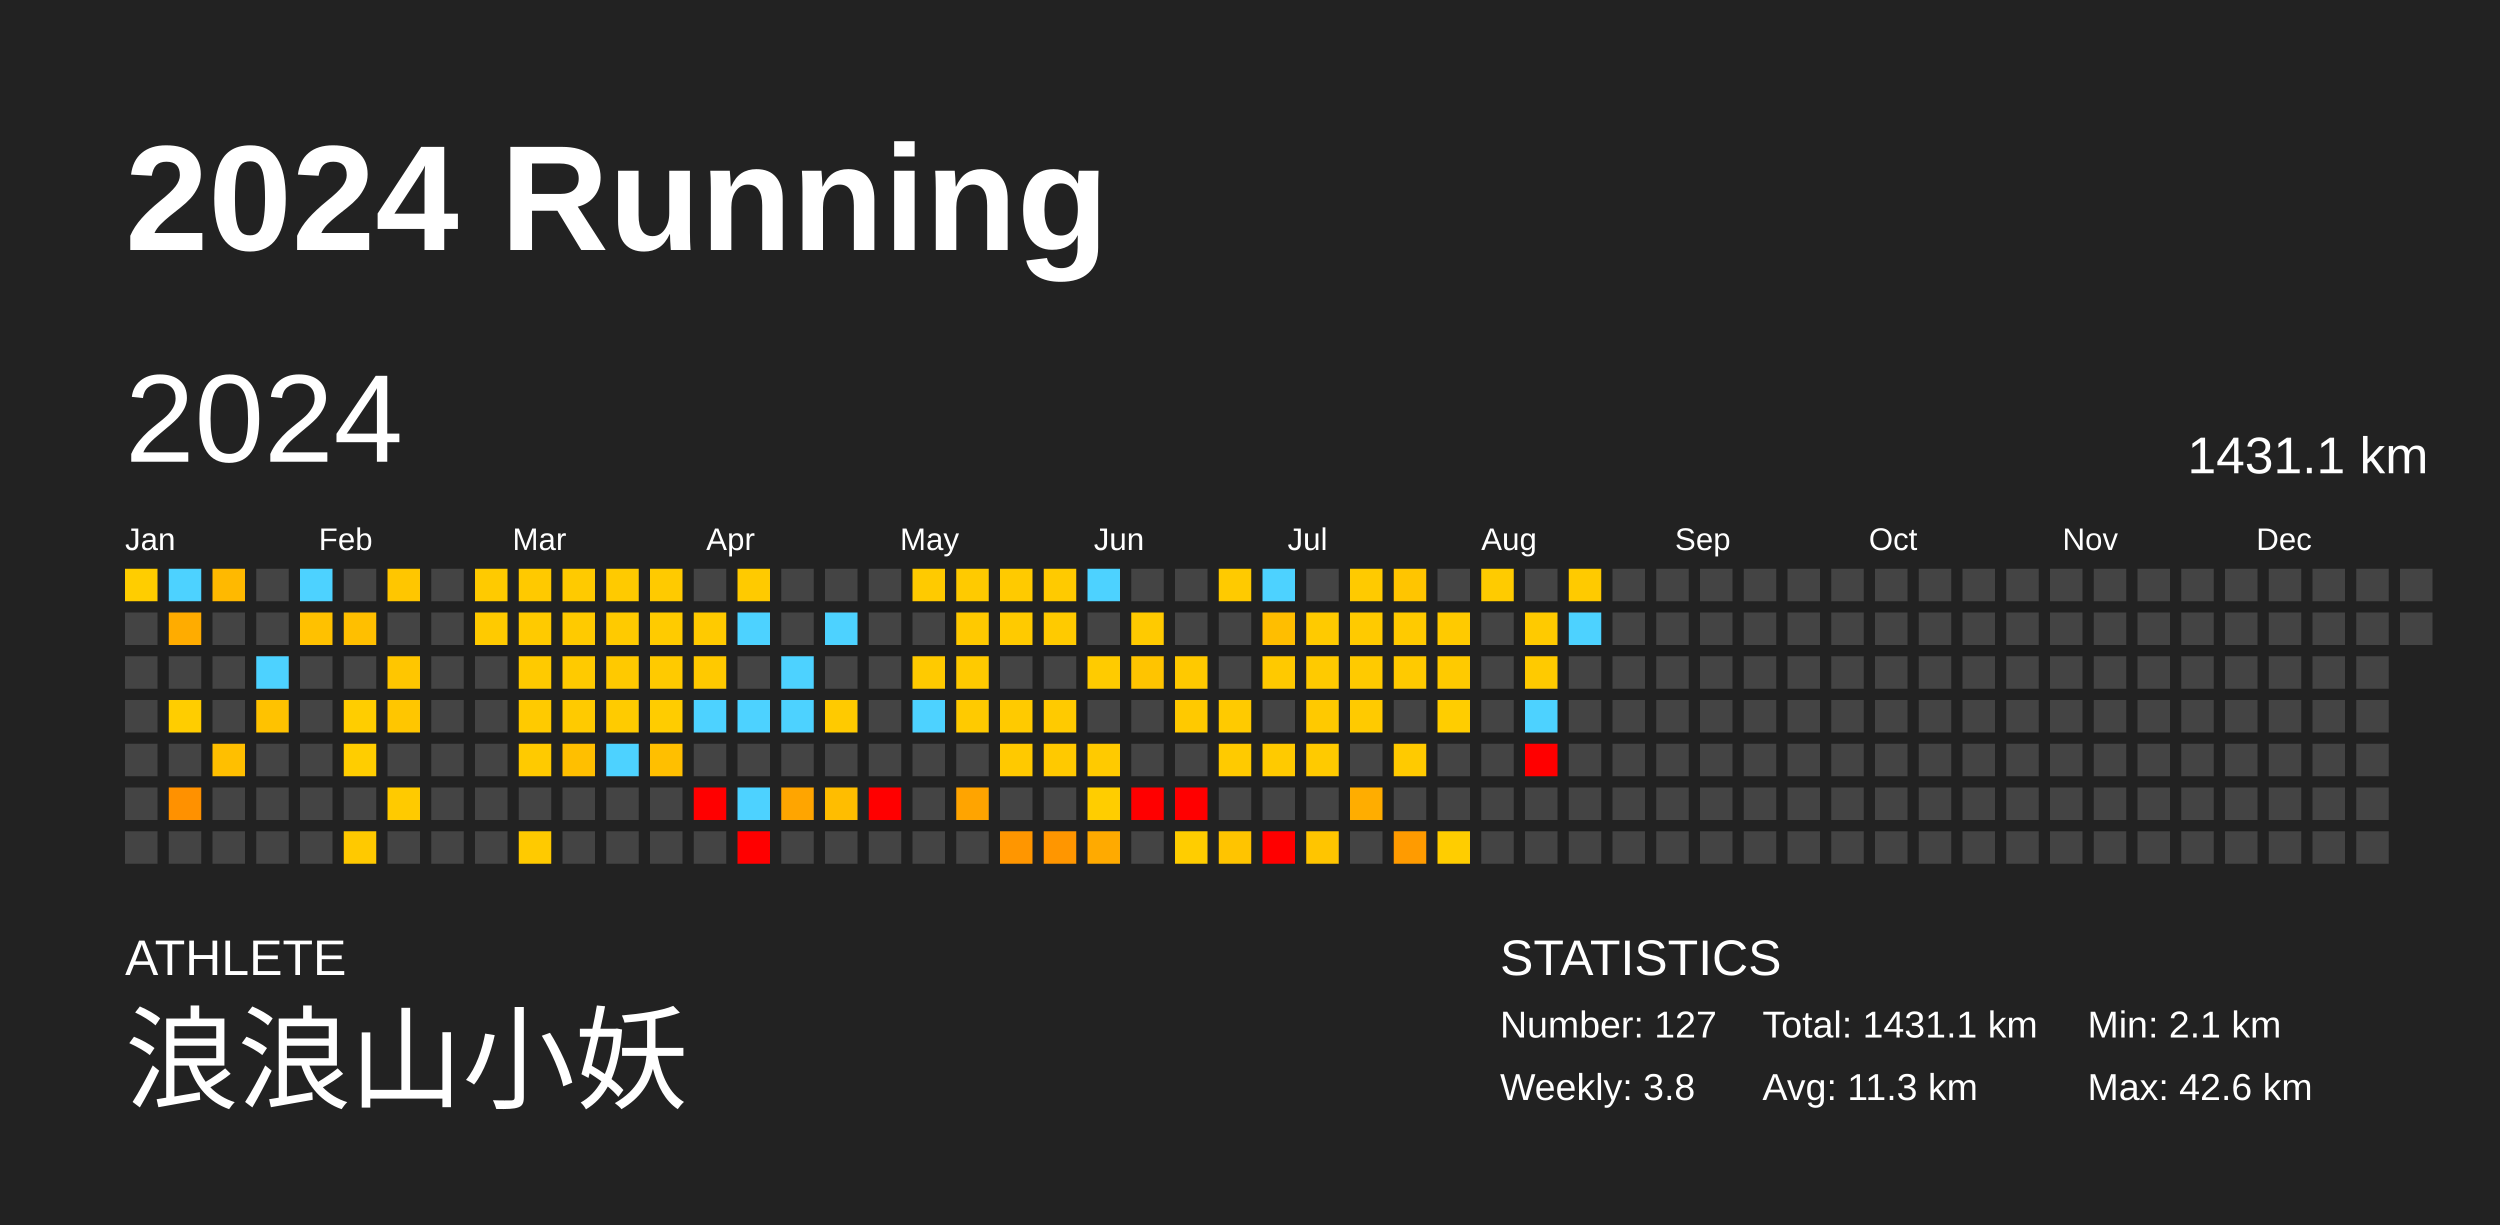
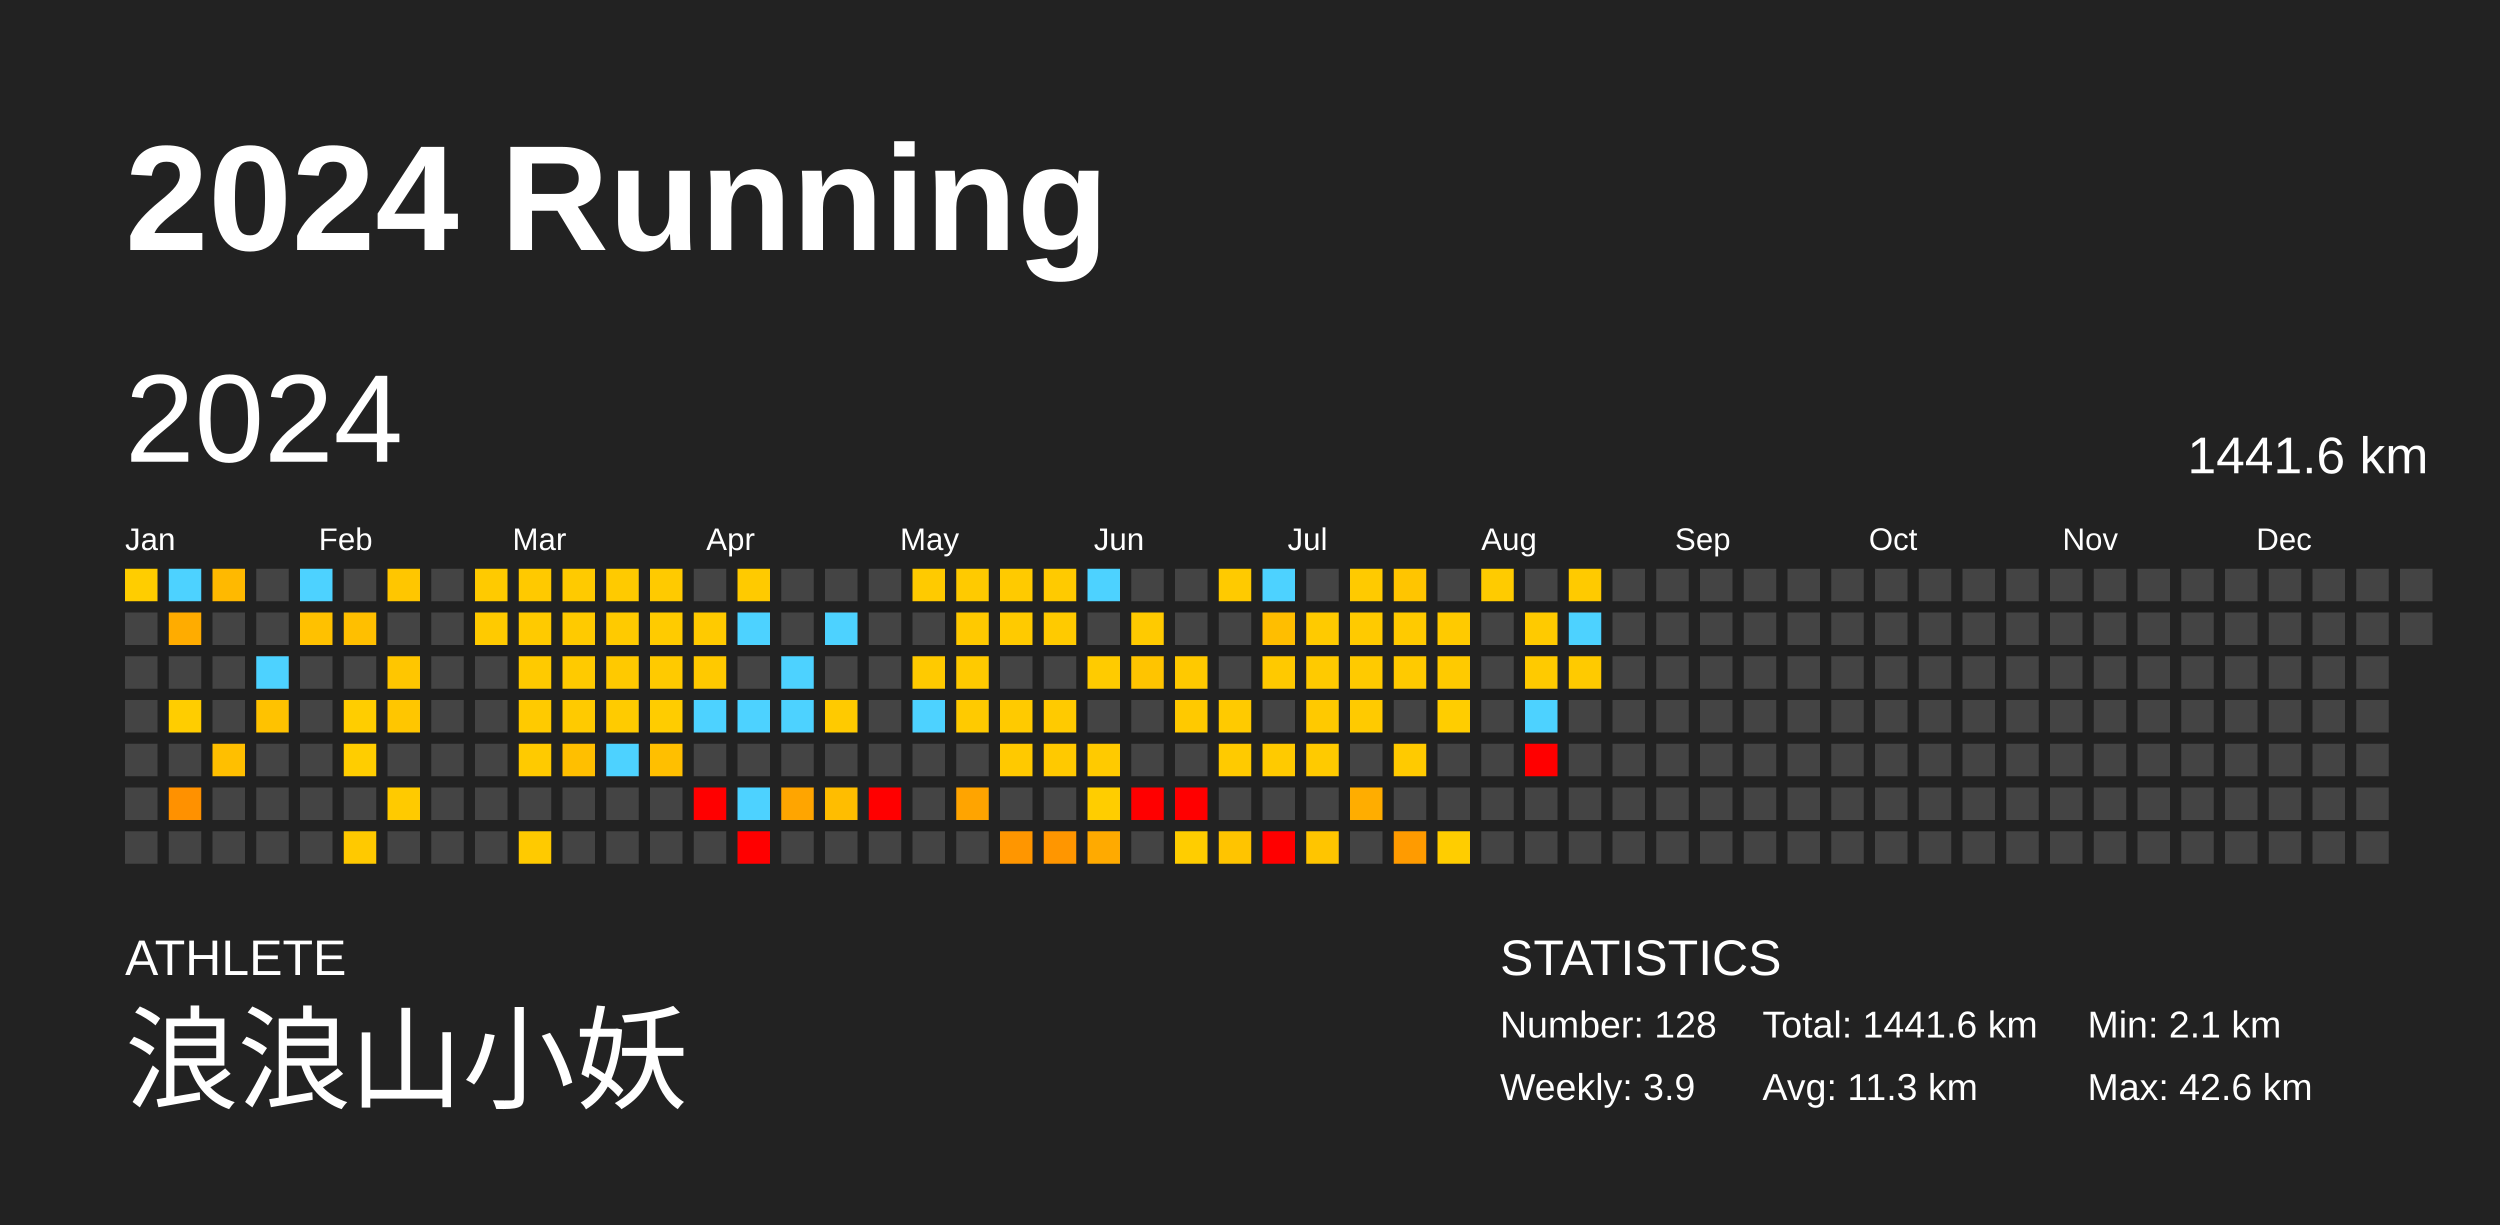
<svg xmlns="http://www.w3.org/2000/svg" baseProfile="full" height="98mm" version="1.1" viewBox="0,0,200,98" width="200mm">
  <defs />
  <rect fill="#222222" height="98" width="200" x="0" y="0" />
  <text fill="#FFFFFF" style="font-size:12px; font-family:Arial; font-weight:bold;" x="10" y="20">2024 Running</text>
  <text fill="#FFFFFF" style="font-size:4px; font-family:Arial" x="10" y="78">ATHLETE</text>
  <text fill="#FFFFFF" style="font-size:9px; font-family:Arial" x="10" y="88">浪浪山小妖</text>
  <text fill="#FFFFFF" style="font-size:4px; font-family:Arial" x="120" y="78">STATISTICS</text>
-   <text fill="#FFFFFF" style="font-size:3px; font-family:Arial" x="120" y="83">Number: 127</text>
-   <text fill="#FFFFFF" style="font-size:3px; font-family:Arial" x="120" y="88">Weekly: 3.8</text>
-   <text fill="#FFFFFF" style="font-size:3px; font-family:Arial" x="141" y="83">Total: 1431.1 km</text>
+   <text fill="#FFFFFF" style="font-size:3px; font-family:Arial" x="120" y="83">Number: 128</text>
+   <text fill="#FFFFFF" style="font-size:3px; font-family:Arial" x="120" y="88">Weekly: 3.9</text>
+   <text fill="#FFFFFF" style="font-size:3px; font-family:Arial" x="141" y="83">Total: 1441.6 km</text>
  <text fill="#FFFFFF" style="font-size:3px; font-family:Arial" x="141" y="88">Avg: 11.3 km</text>
  <text fill="#FFFFFF" style="font-size:3px; font-family:Arial" x="167" y="83">Min: 2.1 km</text>
  <text fill="#FFFFFF" style="font-size:3px; font-family:Arial" x="167" y="88">Max: 42.6 km</text>
  <text dominant-baseline="hanging" fill="#FFFFFF" style="font-size:10.0px; font-family:Arial;" x="10" y="30">2024</text>
-   <text dominant-baseline="hanging" fill="#FFFFFF" style="font-size:4.125px; font-family:Arial;" x="175" y="35">1431.1 km</text>
+   <text dominant-baseline="hanging" fill="#FFFFFF" style="font-size:4.125px; font-family:Arial;" x="175" y="35">1441.6 km</text>
  <text fill="#FFFFFF" style="font-size:2.5px; font-family:Arial" x="10.0" y="44">Jan</text>
  <text fill="#FFFFFF" style="font-size:2.5px; font-family:Arial" x="25.5" y="44">Feb</text>
  <text fill="#FFFFFF" style="font-size:2.5px; font-family:Arial" x="41.0" y="44">Mar</text>
  <text fill="#FFFFFF" style="font-size:2.5px; font-family:Arial" x="56.5" y="44">Apr</text>
  <text fill="#FFFFFF" style="font-size:2.5px; font-family:Arial" x="72.0" y="44">May</text>
  <text fill="#FFFFFF" style="font-size:2.5px; font-family:Arial" x="87.5" y="44">Jun</text>
  <text fill="#FFFFFF" style="font-size:2.5px; font-family:Arial" x="103.0" y="44">Jul</text>
  <text fill="#FFFFFF" style="font-size:2.5px; font-family:Arial" x="118.5" y="44">Aug</text>
  <text fill="#FFFFFF" style="font-size:2.5px; font-family:Arial" x="134.0" y="44">Sep</text>
  <text fill="#FFFFFF" style="font-size:2.5px; font-family:Arial" x="149.5" y="44">Oct</text>
  <text fill="#FFFFFF" style="font-size:2.5px; font-family:Arial" x="165.0" y="44">Nov</text>
  <text fill="#FFFFFF" style="font-size:2.5px; font-family:Arial" x="180.5" y="44">Dec</text>
  <rect fill="#ffcd00" height="2.6" width="2.6" x="10.0" y="45.5" />
  <rect fill="#444444" height="2.6" width="2.6" x="10.0" y="49.0" />
  <rect fill="#444444" height="2.6" width="2.6" x="10.0" y="52.5" />
  <rect fill="#444444" height="2.6" width="2.6" x="10.0" y="56.0" />
  <rect fill="#444444" height="2.6" width="2.6" x="10.0" y="59.5" />
  <rect fill="#444444" height="2.6" width="2.6" x="10.0" y="63.0" />
  <rect fill="#444444" height="2.6" width="2.6" x="10.0" y="66.5" />
  <rect fill="#4dd2ff" height="2.6" width="2.6" x="13.5" y="45.5" />
  <rect fill="#ffac00" height="2.6" width="2.6" x="13.5" y="49.0" />
  <rect fill="#444444" height="2.6" width="2.6" x="13.5" y="52.5" />
  <rect fill="#ffcd00" height="2.6" width="2.6" x="13.5" y="56.0" />
  <rect fill="#444444" height="2.6" width="2.6" x="13.5" y="59.5" />
  <rect fill="#ff9100" height="2.6" width="2.6" x="13.5" y="63.0" />
  <rect fill="#444444" height="2.6" width="2.6" x="13.5" y="66.5" />
  <rect fill="#ffb900" height="2.6" width="2.6" x="17.0" y="45.5" />
  <rect fill="#444444" height="2.6" width="2.6" x="17.0" y="49.0" />
  <rect fill="#444444" height="2.6" width="2.6" x="17.0" y="52.5" />
  <rect fill="#444444" height="2.6" width="2.6" x="17.0" y="56.0" />
  <rect fill="#ffbf00" height="2.6" width="2.6" x="17.0" y="59.5" />
  <rect fill="#444444" height="2.6" width="2.6" x="17.0" y="63.0" />
  <rect fill="#444444" height="2.6" width="2.6" x="17.0" y="66.5" />
  <rect fill="#444444" height="2.6" width="2.6" x="20.5" y="45.5" />
  <rect fill="#444444" height="2.6" width="2.6" x="20.5" y="49.0" />
  <rect fill="#4dd2ff" height="2.6" width="2.6" x="20.5" y="52.5" />
  <rect fill="#ffc200" height="2.6" width="2.6" x="20.5" y="56.0" />
  <rect fill="#444444" height="2.6" width="2.6" x="20.5" y="59.5" />
  <rect fill="#444444" height="2.6" width="2.6" x="20.5" y="63.0" />
  <rect fill="#444444" height="2.6" width="2.6" x="20.5" y="66.5" />
  <rect fill="#4dd2ff" height="2.6" width="2.6" x="24.0" y="45.5" />
  <rect fill="#ffc100" height="2.6" width="2.6" x="24.0" y="49.0" />
  <rect fill="#444444" height="2.6" width="2.6" x="24.0" y="52.5" />
  <rect fill="#444444" height="2.6" width="2.6" x="24.0" y="56.0" />
  <rect fill="#444444" height="2.6" width="2.6" x="24.0" y="59.5" />
  <rect fill="#444444" height="2.6" width="2.6" x="24.0" y="63.0" />
  <rect fill="#444444" height="2.6" width="2.6" x="24.0" y="66.5" />
  <rect fill="#444444" height="2.6" width="2.6" x="27.5" y="45.5" />
  <rect fill="#ffbf00" height="2.6" width="2.6" x="27.5" y="49.0" />
  <rect fill="#444444" height="2.6" width="2.6" x="27.5" y="52.5" />
  <rect fill="#ffcd00" height="2.6" width="2.6" x="27.5" y="56.0" />
  <rect fill="#ffcd00" height="2.6" width="2.6" x="27.5" y="59.5" />
  <rect fill="#444444" height="2.6" width="2.6" x="27.5" y="63.0" />
  <rect fill="#ffc900" height="2.6" width="2.6" x="27.5" y="66.5" />
  <rect fill="#ffc600" height="2.6" width="2.6" x="31.0" y="45.5" />
  <rect fill="#444444" height="2.6" width="2.6" x="31.0" y="49.0" />
  <rect fill="#ffc600" height="2.6" width="2.6" x="31.0" y="52.5" />
  <rect fill="#ffc600" height="2.6" width="2.6" x="31.0" y="56.0" />
  <rect fill="#444444" height="2.6" width="2.6" x="31.0" y="59.5" />
  <rect fill="#ffca00" height="2.6" width="2.6" x="31.0" y="63.0" />
  <rect fill="#444444" height="2.6" width="2.6" x="31.0" y="66.5" />
  <rect fill="#444444" height="2.6" width="2.6" x="34.5" y="45.5" />
  <rect fill="#444444" height="2.6" width="2.6" x="34.5" y="49.0" />
  <rect fill="#444444" height="2.6" width="2.6" x="34.5" y="52.5" />
  <rect fill="#444444" height="2.6" width="2.6" x="34.5" y="56.0" />
  <rect fill="#444444" height="2.6" width="2.6" x="34.5" y="59.5" />
  <rect fill="#444444" height="2.6" width="2.6" x="34.5" y="63.0" />
  <rect fill="#444444" height="2.6" width="2.6" x="34.5" y="66.5" />
  <rect fill="#ffca00" height="2.6" width="2.6" x="38.0" y="45.5" />
  <rect fill="#ffca00" height="2.6" width="2.6" x="38.0" y="49.0" />
  <rect fill="#444444" height="2.6" width="2.6" x="38.0" y="52.5" />
  <rect fill="#444444" height="2.6" width="2.6" x="38.0" y="56.0" />
  <rect fill="#444444" height="2.6" width="2.6" x="38.0" y="59.5" />
  <rect fill="#444444" height="2.6" width="2.6" x="38.0" y="63.0" />
  <rect fill="#444444" height="2.6" width="2.6" x="38.0" y="66.5" />
  <rect fill="#ffc900" height="2.6" width="2.6" x="41.5" y="45.5" />
  <rect fill="#ffca00" height="2.6" width="2.6" x="41.5" y="49.0" />
  <rect fill="#ffca00" height="2.6" width="2.6" x="41.5" y="52.5" />
  <rect fill="#ffca00" height="2.6" width="2.6" x="41.5" y="56.0" />
  <rect fill="#ffca00" height="2.6" width="2.6" x="41.5" y="59.5" />
  <rect fill="#444444" height="2.6" width="2.6" x="41.5" y="63.0" />
  <rect fill="#ffca00" height="2.6" width="2.6" x="41.5" y="66.5" />
  <rect fill="#ffca00" height="2.6" width="2.6" x="45.0" y="45.5" />
  <rect fill="#ffca00" height="2.6" width="2.6" x="45.0" y="49.0" />
  <rect fill="#ffca00" height="2.6" width="2.6" x="45.0" y="52.5" />
  <rect fill="#ffca00" height="2.6" width="2.6" x="45.0" y="56.0" />
  <rect fill="#ffbf00" height="2.6" width="2.6" x="45.0" y="59.5" />
  <rect fill="#444444" height="2.6" width="2.6" x="45.0" y="63.0" />
  <rect fill="#444444" height="2.6" width="2.6" x="45.0" y="66.5" />
  <rect fill="#ffca00" height="2.6" width="2.6" x="48.5" y="45.5" />
  <rect fill="#ffca00" height="2.6" width="2.6" x="48.5" y="49.0" />
  <rect fill="#ffc900" height="2.6" width="2.6" x="48.5" y="52.5" />
  <rect fill="#ffcb00" height="2.6" width="2.6" x="48.5" y="56.0" />
  <rect fill="#4dd2ff" height="2.6" width="2.6" x="48.5" y="59.5" />
  <rect fill="#444444" height="2.6" width="2.6" x="48.5" y="63.0" />
  <rect fill="#444444" height="2.6" width="2.6" x="48.5" y="66.5" />
  <rect fill="#ffca00" height="2.6" width="2.6" x="52.0" y="45.5" />
  <rect fill="#ffcb00" height="2.6" width="2.6" x="52.0" y="49.0" />
  <rect fill="#ffca00" height="2.6" width="2.6" x="52.0" y="52.5" />
  <rect fill="#ffcc00" height="2.6" width="2.6" x="52.0" y="56.0" />
  <rect fill="#ffbf00" height="2.6" width="2.6" x="52.0" y="59.5" />
  <rect fill="#444444" height="2.6" width="2.6" x="52.0" y="63.0" />
  <rect fill="#444444" height="2.6" width="2.6" x="52.0" y="66.5" />
  <rect fill="#444444" height="2.6" width="2.6" x="55.5" y="45.5" />
  <rect fill="#ffca00" height="2.6" width="2.6" x="55.5" y="49.0" />
  <rect fill="#ffc900" height="2.6" width="2.6" x="55.5" y="52.5" />
  <rect fill="#4dd2ff" height="2.6" width="2.6" x="55.5" y="56.0" />
  <rect fill="#444444" height="2.6" width="2.6" x="55.5" y="59.5" />
  <rect fill="red" height="2.6" width="2.6" x="55.5" y="63.0" />
  <rect fill="#444444" height="2.6" width="2.6" x="55.5" y="66.5" />
  <rect fill="#ffca00" height="2.6" width="2.6" x="59.0" y="45.5" />
  <rect fill="#4dd2ff" height="2.6" width="2.6" x="59.0" y="49.0" />
  <rect fill="#444444" height="2.6" width="2.6" x="59.0" y="52.5" />
  <rect fill="#4dd2ff" height="2.6" width="2.6" x="59.0" y="56.0" />
  <rect fill="#444444" height="2.6" width="2.6" x="59.0" y="59.5" />
  <rect fill="#4dd2ff" height="2.6" width="2.6" x="59.0" y="63.0" />
  <rect fill="red" height="2.6" width="2.6" x="59.0" y="66.5" />
  <rect fill="#444444" height="2.6" width="2.6" x="62.5" y="45.5" />
  <rect fill="#444444" height="2.6" width="2.6" x="62.5" y="49.0" />
  <rect fill="#4dd2ff" height="2.6" width="2.6" x="62.5" y="52.5" />
  <rect fill="#4dd2ff" height="2.6" width="2.6" x="62.5" y="56.0" />
  <rect fill="#444444" height="2.6" width="2.6" x="62.5" y="59.5" />
  <rect fill="#ffa500" height="2.6" width="2.6" x="62.5" y="63.0" />
  <rect fill="#444444" height="2.6" width="2.6" x="62.5" y="66.5" />
  <rect fill="#444444" height="2.6" width="2.6" x="66.0" y="45.5" />
  <rect fill="#4dd2ff" height="2.6" width="2.6" x="66.0" y="49.0" />
  <rect fill="#444444" height="2.6" width="2.6" x="66.0" y="52.5" />
  <rect fill="#ffca00" height="2.6" width="2.6" x="66.0" y="56.0" />
  <rect fill="#444444" height="2.6" width="2.6" x="66.0" y="59.5" />
  <rect fill="#ffbd00" height="2.6" width="2.6" x="66.0" y="63.0" />
  <rect fill="#444444" height="2.6" width="2.6" x="66.0" y="66.5" />
  <rect fill="#444444" height="2.6" width="2.6" x="69.5" y="45.5" />
  <rect fill="#444444" height="2.6" width="2.6" x="69.5" y="49.0" />
  <rect fill="#444444" height="2.6" width="2.6" x="69.5" y="52.5" />
  <rect fill="#444444" height="2.6" width="2.6" x="69.5" y="56.0" />
  <rect fill="#444444" height="2.6" width="2.6" x="69.5" y="59.5" />
  <rect fill="red" height="2.6" width="2.6" x="69.5" y="63.0" />
  <rect fill="#444444" height="2.6" width="2.6" x="69.5" y="66.5" />
  <rect fill="#ffca00" height="2.6" width="2.6" x="73.0" y="45.5" />
  <rect fill="#444444" height="2.6" width="2.6" x="73.0" y="49.0" />
  <rect fill="#ffca00" height="2.6" width="2.6" x="73.0" y="52.5" />
  <rect fill="#4dd2ff" height="2.6" width="2.6" x="73.0" y="56.0" />
  <rect fill="#444444" height="2.6" width="2.6" x="73.0" y="59.5" />
  <rect fill="#444444" height="2.6" width="2.6" x="73.0" y="63.0" />
  <rect fill="#444444" height="2.6" width="2.6" x="73.0" y="66.5" />
  <rect fill="#ffca00" height="2.6" width="2.6" x="76.5" y="45.5" />
  <rect fill="#ffc900" height="2.6" width="2.6" x="76.5" y="49.0" />
  <rect fill="#ffca00" height="2.6" width="2.6" x="76.5" y="52.5" />
  <rect fill="#ffca00" height="2.6" width="2.6" x="76.5" y="56.0" />
  <rect fill="#444444" height="2.6" width="2.6" x="76.5" y="59.5" />
  <rect fill="#ffa400" height="2.6" width="2.6" x="76.5" y="63.0" />
  <rect fill="#444444" height="2.6" width="2.6" x="76.5" y="66.5" />
  <rect fill="#ffca00" height="2.6" width="2.6" x="80.0" y="45.5" />
  <rect fill="#ffca00" height="2.6" width="2.6" x="80.0" y="49.0" />
  <rect fill="#444444" height="2.6" width="2.6" x="80.0" y="52.5" />
  <rect fill="#ffca00" height="2.6" width="2.6" x="80.0" y="56.0" />
  <rect fill="#ffc900" height="2.6" width="2.6" x="80.0" y="59.5" />
  <rect fill="#444444" height="2.6" width="2.6" x="80.0" y="63.0" />
  <rect fill="#ff9600" height="2.6" width="2.6" x="80.0" y="66.5" />
  <rect fill="#ffca00" height="2.6" width="2.6" x="83.5" y="45.5" />
  <rect fill="#ffca00" height="2.6" width="2.6" x="83.5" y="49.0" />
  <rect fill="#444444" height="2.6" width="2.6" x="83.5" y="52.5" />
  <rect fill="#ffca00" height="2.6" width="2.6" x="83.5" y="56.0" />
  <rect fill="#ffc900" height="2.6" width="2.6" x="83.5" y="59.5" />
  <rect fill="#444444" height="2.6" width="2.6" x="83.5" y="63.0" />
  <rect fill="#ff9600" height="2.6" width="2.6" x="83.5" y="66.5" />
  <rect fill="#4dd2ff" height="2.6" width="2.6" x="87.0" y="45.5" />
  <rect fill="#444444" height="2.6" width="2.6" x="87.0" y="49.0" />
  <rect fill="#ffcb00" height="2.6" width="2.6" x="87.0" y="52.5" />
  <rect fill="#444444" height="2.6" width="2.6" x="87.0" y="56.0" />
  <rect fill="#ffca00" height="2.6" width="2.6" x="87.0" y="59.5" />
  <rect fill="#ffcd00" height="2.6" width="2.6" x="87.0" y="63.0" />
  <rect fill="#ffaa00" height="2.6" width="2.6" x="87.0" y="66.5" />
  <rect fill="#444444" height="2.6" width="2.6" x="90.5" y="45.5" />
  <rect fill="#ffca00" height="2.6" width="2.6" x="90.5" y="49.0" />
  <rect fill="#ffc400" height="2.6" width="2.6" x="90.5" y="52.5" />
  <rect fill="#444444" height="2.6" width="2.6" x="90.5" y="56.0" />
  <rect fill="#444444" height="2.6" width="2.6" x="90.5" y="59.5" />
  <rect fill="red" height="2.6" width="2.6" x="90.5" y="63.0" />
  <rect fill="#444444" height="2.6" width="2.6" x="90.5" y="66.5" />
  <rect fill="#444444" height="2.6" width="2.6" x="94.0" y="45.5" />
  <rect fill="#444444" height="2.6" width="2.6" x="94.0" y="49.0" />
  <rect fill="#ffc900" height="2.6" width="2.6" x="94.0" y="52.5" />
  <rect fill="#ffc900" height="2.6" width="2.6" x="94.0" y="56.0" />
  <rect fill="#444444" height="2.6" width="2.6" x="94.0" y="59.5" />
  <rect fill="red" height="2.6" width="2.6" x="94.0" y="63.0" />
  <rect fill="#ffcd00" height="2.6" width="2.6" x="94.0" y="66.5" />
  <rect fill="#ffca00" height="2.6" width="2.6" x="97.5" y="45.5" />
  <rect fill="#444444" height="2.6" width="2.6" x="97.5" y="49.0" />
  <rect fill="#444444" height="2.6" width="2.6" x="97.5" y="52.5" />
  <rect fill="#ffca00" height="2.6" width="2.6" x="97.5" y="56.0" />
  <rect fill="#ffca00" height="2.6" width="2.6" x="97.5" y="59.5" />
  <rect fill="#444444" height="2.6" width="2.6" x="97.5" y="63.0" />
  <rect fill="#ffc400" height="2.6" width="2.6" x="97.5" y="66.5" />
  <rect fill="#4dd2ff" height="2.6" width="2.6" x="101.0" y="45.5" />
  <rect fill="#ffbe00" height="2.6" width="2.6" x="101.0" y="49.0" />
  <rect fill="#ffc900" height="2.6" width="2.6" x="101.0" y="52.5" />
  <rect fill="#444444" height="2.6" width="2.6" x="101.0" y="56.0" />
  <rect fill="#ffca00" height="2.6" width="2.6" x="101.0" y="59.5" />
  <rect fill="#444444" height="2.6" width="2.6" x="101.0" y="63.0" />
  <rect fill="red" height="2.6" width="2.6" x="101.0" y="66.5" />
  <rect fill="#444444" height="2.6" width="2.6" x="104.5" y="45.5" />
  <rect fill="#ffca00" height="2.6" width="2.6" x="104.5" y="49.0" />
  <rect fill="#ffca00" height="2.6" width="2.6" x="104.5" y="52.5" />
  <rect fill="#ffc900" height="2.6" width="2.6" x="104.5" y="56.0" />
  <rect fill="#ffca00" height="2.6" width="2.6" x="104.5" y="59.5" />
  <rect fill="#444444" height="2.6" width="2.6" x="104.5" y="63.0" />
  <rect fill="#ffc500" height="2.6" width="2.6" x="104.5" y="66.5" />
  <rect fill="#ffca00" height="2.6" width="2.6" x="108.0" y="45.5" />
  <rect fill="#ffca00" height="2.6" width="2.6" x="108.0" y="49.0" />
  <rect fill="#ffca00" height="2.6" width="2.6" x="108.0" y="52.5" />
  <rect fill="#ffca00" height="2.6" width="2.6" x="108.0" y="56.0" />
  <rect fill="#444444" height="2.6" width="2.6" x="108.0" y="59.5" />
  <rect fill="#ffad00" height="2.6" width="2.6" x="108.0" y="63.0" />
  <rect fill="#444444" height="2.6" width="2.6" x="108.0" y="66.5" />
  <rect fill="#ffc500" height="2.6" width="2.6" x="111.5" y="45.5" />
  <rect fill="#ffca00" height="2.6" width="2.6" x="111.5" y="49.0" />
  <rect fill="#ffca00" height="2.6" width="2.6" x="111.5" y="52.5" />
  <rect fill="#444444" height="2.6" width="2.6" x="111.5" y="56.0" />
  <rect fill="#ffca00" height="2.6" width="2.6" x="111.5" y="59.5" />
  <rect fill="#444444" height="2.6" width="2.6" x="111.5" y="63.0" />
  <rect fill="#ff9b00" height="2.6" width="2.6" x="111.5" y="66.5" />
  <rect fill="#444444" height="2.6" width="2.6" x="115.0" y="45.5" />
  <rect fill="#ffca00" height="2.6" width="2.6" x="115.0" y="49.0" />
  <rect fill="#ffca00" height="2.6" width="2.6" x="115.0" y="52.5" />
  <rect fill="#ffcd00" height="2.6" width="2.6" x="115.0" y="56.0" />
  <rect fill="#444444" height="2.6" width="2.6" x="115.0" y="59.5" />
  <rect fill="#444444" height="2.6" width="2.6" x="115.0" y="63.0" />
  <rect fill="#ffcd00" height="2.6" width="2.6" x="115.0" y="66.5" />
  <rect fill="#ffcb00" height="2.6" width="2.6" x="118.5" y="45.5" />
  <rect fill="#444444" height="2.6" width="2.6" x="118.5" y="49.0" />
  <rect fill="#444444" height="2.6" width="2.6" x="118.5" y="52.5" />
  <rect fill="#444444" height="2.6" width="2.6" x="118.5" y="56.0" />
  <rect fill="#444444" height="2.6" width="2.6" x="118.5" y="59.5" />
  <rect fill="#444444" height="2.6" width="2.6" x="118.5" y="63.0" />
  <rect fill="#444444" height="2.6" width="2.6" x="118.5" y="66.5" />
  <rect fill="#444444" height="2.6" width="2.6" x="122.0" y="45.5" />
  <rect fill="#ffca00" height="2.6" width="2.6" x="122.0" y="49.0" />
  <rect fill="#ffca00" height="2.6" width="2.6" x="122.0" y="52.5" />
  <rect fill="#4dd2ff" height="2.6" width="2.6" x="122.0" y="56.0" />
  <rect fill="red" height="2.6" width="2.6" x="122.0" y="59.5" />
  <rect fill="#444444" height="2.6" width="2.6" x="122.0" y="63.0" />
  <rect fill="#444444" height="2.6" width="2.6" x="122.0" y="66.5" />
  <rect fill="#ffca00" height="2.6" width="2.6" x="125.5" y="45.5" />
  <rect fill="#4dd2ff" height="2.6" width="2.6" x="125.5" y="49.0" />
-   <rect fill="#444444" height="2.6" width="2.6" x="125.5" y="52.5" />
+   <rect fill="#ffca00" height="2.6" width="2.6" x="125.5" y="52.5" />
  <rect fill="#444444" height="2.6" width="2.6" x="125.5" y="56.0" />
  <rect fill="#444444" height="2.6" width="2.6" x="125.5" y="59.5" />
  <rect fill="#444444" height="2.6" width="2.6" x="125.5" y="63.0" />
  <rect fill="#444444" height="2.6" width="2.6" x="125.5" y="66.5" />
  <rect fill="#444444" height="2.6" width="2.6" x="129.0" y="45.5" />
  <rect fill="#444444" height="2.6" width="2.6" x="129.0" y="49.0" />
  <rect fill="#444444" height="2.6" width="2.6" x="129.0" y="52.5" />
  <rect fill="#444444" height="2.6" width="2.6" x="129.0" y="56.0" />
  <rect fill="#444444" height="2.6" width="2.6" x="129.0" y="59.5" />
  <rect fill="#444444" height="2.6" width="2.6" x="129.0" y="63.0" />
  <rect fill="#444444" height="2.6" width="2.6" x="129.0" y="66.5" />
  <rect fill="#444444" height="2.6" width="2.6" x="132.5" y="45.5" />
  <rect fill="#444444" height="2.6" width="2.6" x="132.5" y="49.0" />
  <rect fill="#444444" height="2.6" width="2.6" x="132.5" y="52.5" />
  <rect fill="#444444" height="2.6" width="2.6" x="132.5" y="56.0" />
  <rect fill="#444444" height="2.6" width="2.6" x="132.5" y="59.5" />
  <rect fill="#444444" height="2.6" width="2.6" x="132.5" y="63.0" />
  <rect fill="#444444" height="2.6" width="2.6" x="132.5" y="66.5" />
  <rect fill="#444444" height="2.6" width="2.6" x="136.0" y="45.5" />
  <rect fill="#444444" height="2.6" width="2.6" x="136.0" y="49.0" />
  <rect fill="#444444" height="2.6" width="2.6" x="136.0" y="52.5" />
  <rect fill="#444444" height="2.6" width="2.6" x="136.0" y="56.0" />
  <rect fill="#444444" height="2.6" width="2.6" x="136.0" y="59.5" />
  <rect fill="#444444" height="2.6" width="2.6" x="136.0" y="63.0" />
  <rect fill="#444444" height="2.6" width="2.6" x="136.0" y="66.5" />
  <rect fill="#444444" height="2.6" width="2.6" x="139.5" y="45.5" />
  <rect fill="#444444" height="2.6" width="2.6" x="139.5" y="49.0" />
  <rect fill="#444444" height="2.6" width="2.6" x="139.5" y="52.5" />
  <rect fill="#444444" height="2.6" width="2.6" x="139.5" y="56.0" />
  <rect fill="#444444" height="2.6" width="2.6" x="139.5" y="59.5" />
  <rect fill="#444444" height="2.6" width="2.6" x="139.5" y="63.0" />
  <rect fill="#444444" height="2.6" width="2.6" x="139.5" y="66.5" />
  <rect fill="#444444" height="2.6" width="2.6" x="143.0" y="45.5" />
  <rect fill="#444444" height="2.6" width="2.6" x="143.0" y="49.0" />
  <rect fill="#444444" height="2.6" width="2.6" x="143.0" y="52.5" />
  <rect fill="#444444" height="2.6" width="2.6" x="143.0" y="56.0" />
  <rect fill="#444444" height="2.6" width="2.6" x="143.0" y="59.5" />
  <rect fill="#444444" height="2.6" width="2.6" x="143.0" y="63.0" />
  <rect fill="#444444" height="2.6" width="2.6" x="143.0" y="66.5" />
  <rect fill="#444444" height="2.6" width="2.6" x="146.5" y="45.5" />
  <rect fill="#444444" height="2.6" width="2.6" x="146.5" y="49.0" />
  <rect fill="#444444" height="2.6" width="2.6" x="146.5" y="52.5" />
  <rect fill="#444444" height="2.6" width="2.6" x="146.5" y="56.0" />
  <rect fill="#444444" height="2.6" width="2.6" x="146.5" y="59.5" />
  <rect fill="#444444" height="2.6" width="2.6" x="146.5" y="63.0" />
  <rect fill="#444444" height="2.6" width="2.6" x="146.5" y="66.5" />
  <rect fill="#444444" height="2.6" width="2.6" x="150.0" y="45.5" />
  <rect fill="#444444" height="2.6" width="2.6" x="150.0" y="49.0" />
  <rect fill="#444444" height="2.6" width="2.6" x="150.0" y="52.5" />
  <rect fill="#444444" height="2.6" width="2.6" x="150.0" y="56.0" />
  <rect fill="#444444" height="2.6" width="2.6" x="150.0" y="59.5" />
  <rect fill="#444444" height="2.6" width="2.6" x="150.0" y="63.0" />
  <rect fill="#444444" height="2.6" width="2.6" x="150.0" y="66.5" />
  <rect fill="#444444" height="2.6" width="2.6" x="153.5" y="45.5" />
  <rect fill="#444444" height="2.6" width="2.6" x="153.5" y="49.0" />
  <rect fill="#444444" height="2.6" width="2.6" x="153.5" y="52.5" />
  <rect fill="#444444" height="2.6" width="2.6" x="153.5" y="56.0" />
  <rect fill="#444444" height="2.6" width="2.6" x="153.5" y="59.5" />
  <rect fill="#444444" height="2.6" width="2.6" x="153.5" y="63.0" />
  <rect fill="#444444" height="2.6" width="2.6" x="153.5" y="66.5" />
  <rect fill="#444444" height="2.6" width="2.6" x="157.0" y="45.5" />
  <rect fill="#444444" height="2.6" width="2.6" x="157.0" y="49.0" />
  <rect fill="#444444" height="2.6" width="2.6" x="157.0" y="52.5" />
  <rect fill="#444444" height="2.6" width="2.6" x="157.0" y="56.0" />
  <rect fill="#444444" height="2.6" width="2.6" x="157.0" y="59.5" />
  <rect fill="#444444" height="2.6" width="2.6" x="157.0" y="63.0" />
  <rect fill="#444444" height="2.6" width="2.6" x="157.0" y="66.5" />
  <rect fill="#444444" height="2.6" width="2.6" x="160.5" y="45.5" />
  <rect fill="#444444" height="2.6" width="2.6" x="160.5" y="49.0" />
  <rect fill="#444444" height="2.6" width="2.6" x="160.5" y="52.5" />
  <rect fill="#444444" height="2.6" width="2.6" x="160.5" y="56.0" />
  <rect fill="#444444" height="2.6" width="2.6" x="160.5" y="59.5" />
  <rect fill="#444444" height="2.6" width="2.6" x="160.5" y="63.0" />
  <rect fill="#444444" height="2.6" width="2.6" x="160.5" y="66.5" />
  <rect fill="#444444" height="2.6" width="2.6" x="164.0" y="45.5" />
  <rect fill="#444444" height="2.6" width="2.6" x="164.0" y="49.0" />
  <rect fill="#444444" height="2.6" width="2.6" x="164.0" y="52.5" />
  <rect fill="#444444" height="2.6" width="2.6" x="164.0" y="56.0" />
  <rect fill="#444444" height="2.6" width="2.6" x="164.0" y="59.5" />
  <rect fill="#444444" height="2.6" width="2.6" x="164.0" y="63.0" />
  <rect fill="#444444" height="2.6" width="2.6" x="164.0" y="66.5" />
  <rect fill="#444444" height="2.6" width="2.6" x="167.5" y="45.5" />
  <rect fill="#444444" height="2.6" width="2.6" x="167.5" y="49.0" />
  <rect fill="#444444" height="2.6" width="2.6" x="167.5" y="52.5" />
  <rect fill="#444444" height="2.6" width="2.6" x="167.5" y="56.0" />
  <rect fill="#444444" height="2.6" width="2.6" x="167.5" y="59.5" />
  <rect fill="#444444" height="2.6" width="2.6" x="167.5" y="63.0" />
  <rect fill="#444444" height="2.6" width="2.6" x="167.5" y="66.5" />
  <rect fill="#444444" height="2.6" width="2.6" x="171.0" y="45.5" />
  <rect fill="#444444" height="2.6" width="2.6" x="171.0" y="49.0" />
  <rect fill="#444444" height="2.6" width="2.6" x="171.0" y="52.5" />
  <rect fill="#444444" height="2.6" width="2.6" x="171.0" y="56.0" />
  <rect fill="#444444" height="2.6" width="2.6" x="171.0" y="59.5" />
  <rect fill="#444444" height="2.6" width="2.6" x="171.0" y="63.0" />
  <rect fill="#444444" height="2.6" width="2.6" x="171.0" y="66.5" />
  <rect fill="#444444" height="2.6" width="2.6" x="174.5" y="45.5" />
  <rect fill="#444444" height="2.6" width="2.6" x="174.5" y="49.0" />
  <rect fill="#444444" height="2.6" width="2.6" x="174.5" y="52.5" />
  <rect fill="#444444" height="2.6" width="2.6" x="174.5" y="56.0" />
  <rect fill="#444444" height="2.6" width="2.6" x="174.5" y="59.5" />
  <rect fill="#444444" height="2.6" width="2.6" x="174.5" y="63.0" />
  <rect fill="#444444" height="2.6" width="2.6" x="174.5" y="66.5" />
  <rect fill="#444444" height="2.6" width="2.6" x="178.0" y="45.5" />
  <rect fill="#444444" height="2.6" width="2.6" x="178.0" y="49.0" />
  <rect fill="#444444" height="2.6" width="2.6" x="178.0" y="52.5" />
  <rect fill="#444444" height="2.6" width="2.6" x="178.0" y="56.0" />
  <rect fill="#444444" height="2.6" width="2.6" x="178.0" y="59.5" />
  <rect fill="#444444" height="2.6" width="2.6" x="178.0" y="63.0" />
  <rect fill="#444444" height="2.6" width="2.6" x="178.0" y="66.5" />
  <rect fill="#444444" height="2.6" width="2.6" x="181.5" y="45.5" />
  <rect fill="#444444" height="2.6" width="2.6" x="181.5" y="49.0" />
  <rect fill="#444444" height="2.6" width="2.6" x="181.5" y="52.5" />
  <rect fill="#444444" height="2.6" width="2.6" x="181.5" y="56.0" />
  <rect fill="#444444" height="2.6" width="2.6" x="181.5" y="59.5" />
  <rect fill="#444444" height="2.6" width="2.6" x="181.5" y="63.0" />
  <rect fill="#444444" height="2.6" width="2.6" x="181.5" y="66.5" />
  <rect fill="#444444" height="2.6" width="2.6" x="185.0" y="45.5" />
  <rect fill="#444444" height="2.6" width="2.6" x="185.0" y="49.0" />
  <rect fill="#444444" height="2.6" width="2.6" x="185.0" y="52.5" />
  <rect fill="#444444" height="2.6" width="2.6" x="185.0" y="56.0" />
  <rect fill="#444444" height="2.6" width="2.6" x="185.0" y="59.5" />
  <rect fill="#444444" height="2.6" width="2.6" x="185.0" y="63.0" />
  <rect fill="#444444" height="2.6" width="2.6" x="185.0" y="66.5" />
  <rect fill="#444444" height="2.6" width="2.6" x="188.5" y="45.5" />
  <rect fill="#444444" height="2.6" width="2.6" x="188.5" y="49.0" />
  <rect fill="#444444" height="2.6" width="2.6" x="188.5" y="52.5" />
  <rect fill="#444444" height="2.6" width="2.6" x="188.5" y="56.0" />
  <rect fill="#444444" height="2.6" width="2.6" x="188.5" y="59.5" />
  <rect fill="#444444" height="2.6" width="2.6" x="188.5" y="63.0" />
  <rect fill="#444444" height="2.6" width="2.6" x="188.5" y="66.5" />
  <rect fill="#444444" height="2.6" width="2.6" x="192.0" y="45.5" />
  <rect fill="#444444" height="2.6" width="2.6" x="192.0" y="49.0" />
</svg>
